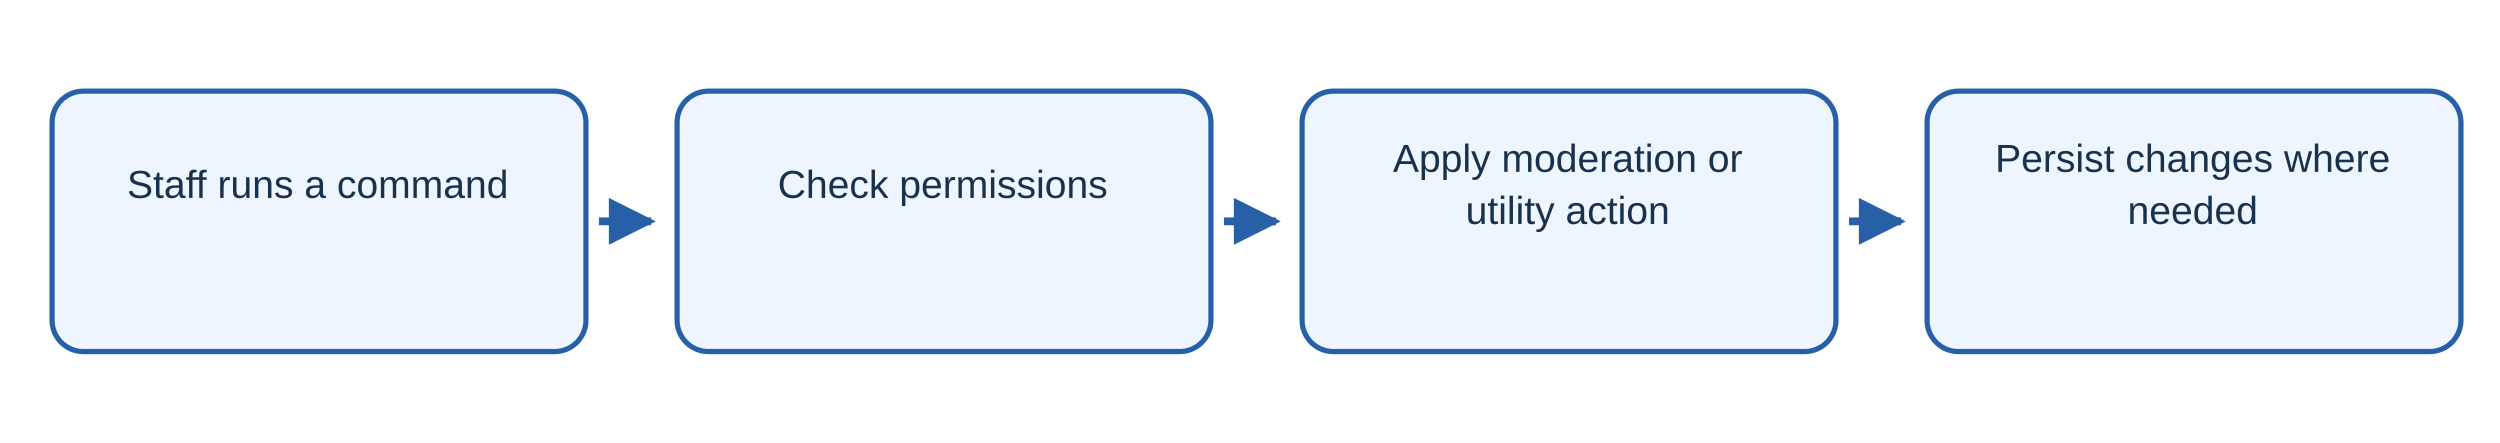
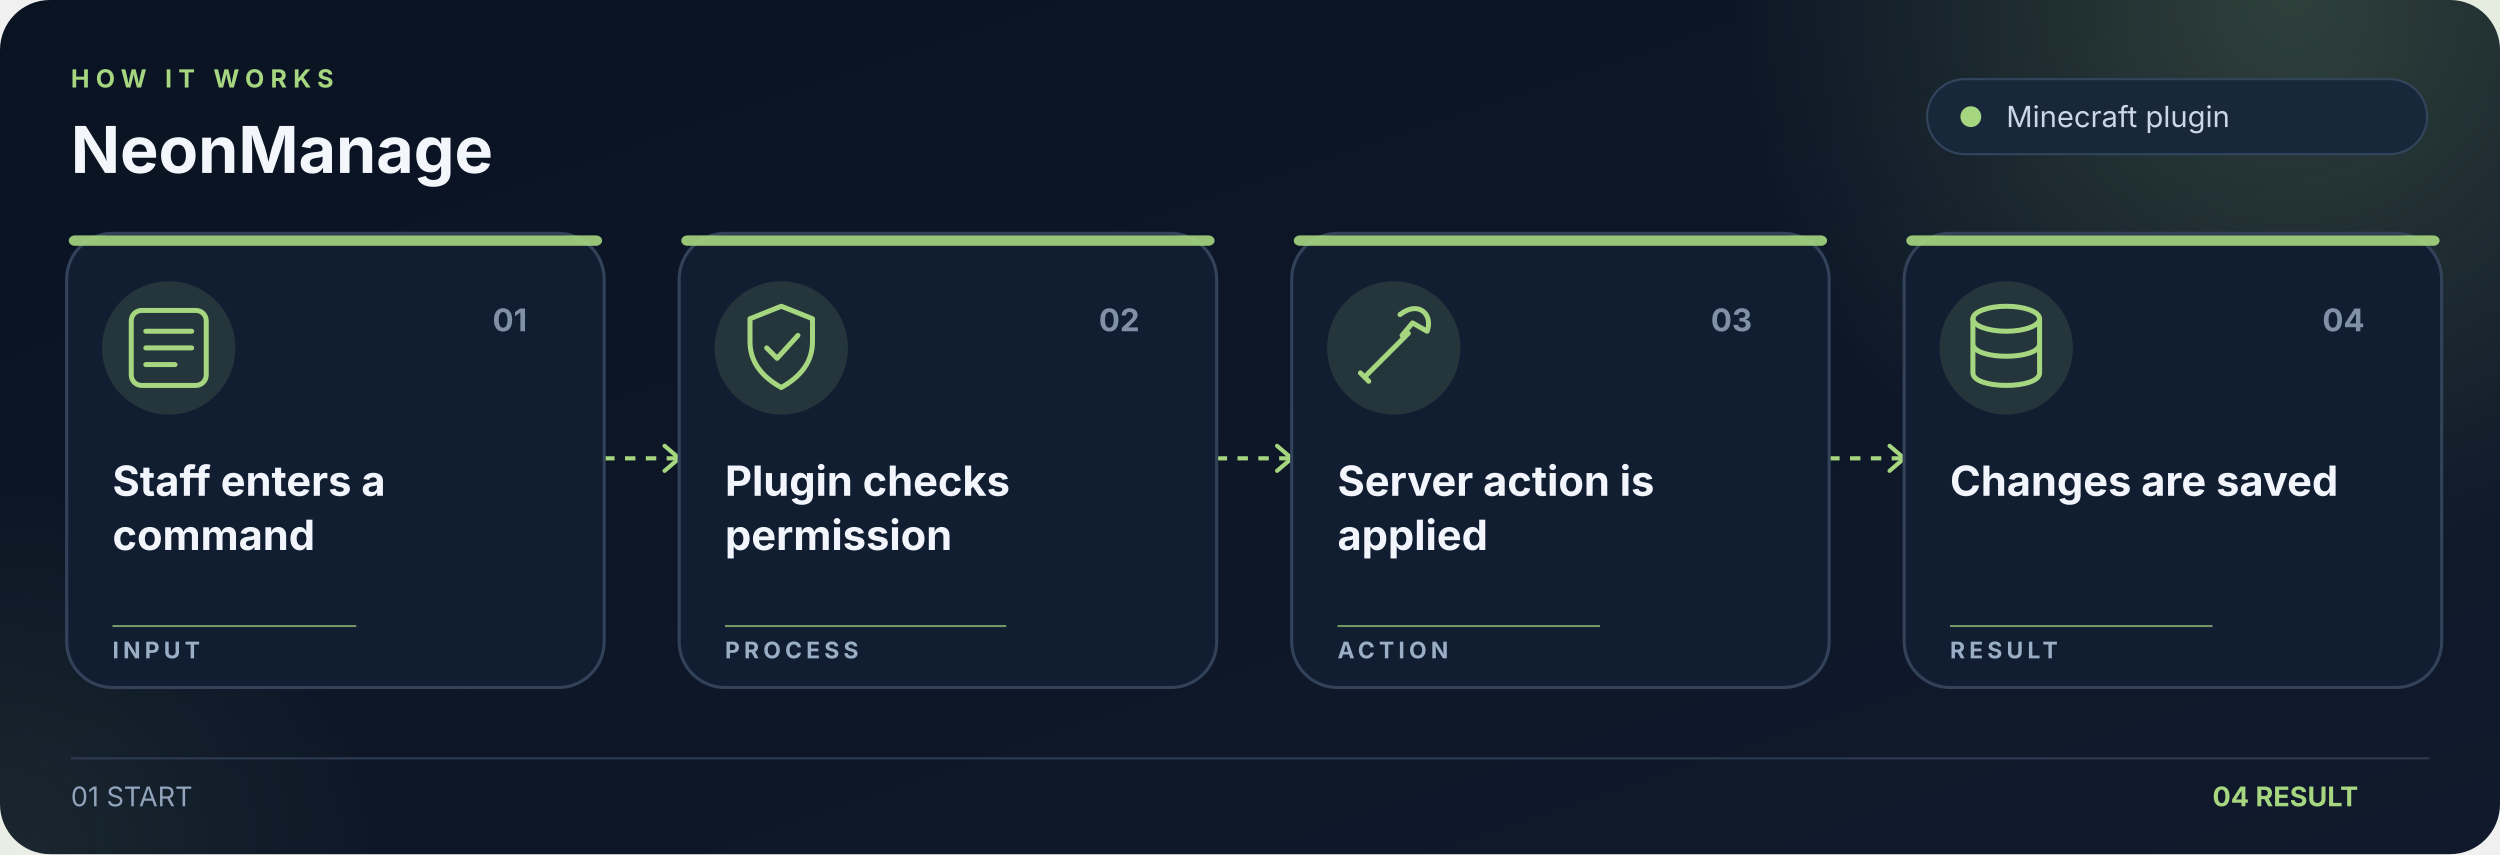
- <svg xmlns="http://www.w3.org/2000/svg" width="960" height="170" viewBox="0 0 960 170" role="img" aria-label="Workflow: Staff runs a command, Check permissions, Apply moderation or utility action, Persist changes where needed">
+ <svg xmlns="http://www.w3.org/2000/svg" width="1200" height="410" viewBox="0 0 1200 410" role="img" aria-label="Workflow for NeonManage: Staff enters a command, Plugin checks permission, Server action is applied, Changes are saved">
  <defs>
-     <marker id="arrow" viewBox="0 0 10 10" refX="9" refY="5" markerWidth="6" markerHeight="6" orient="auto">
-       <path d="M 0 0 L 10 5 L 0 10 z" fill="#2860a8" />
-     </marker>
+     <linearGradient id="bg" x2="1" y2="1">
+       <stop stop-color="#091322" />
+       <stop offset="1" stop-color="#111a2c" />
+     </linearGradient>
+     <radialGradient id="glow">
+       <stop stop-color="#a6d780" stop-opacity=".22" />
+       <stop offset="1" stop-color="#a6d780" stop-opacity="0" />
+     </radialGradient>
  </defs>
-   <rect width="960" height="170" fill="white" />
-   <rect x="20" y="35" width="205" height="100" rx="12" fill="#eef5ff" stroke="#2860a8" stroke-width="2" />
-   <text x="122" y="76" text-anchor="middle" fill="#18324d" font-family="Arial,sans-serif" font-size="15">Staff runs a command</text>
-   <path d="M 230 85 h 20" stroke="#2860a8" stroke-width="3" marker-end="url(#arrow)" />
-   <rect x="260" y="35" width="205" height="100" rx="12" fill="#eef5ff" stroke="#2860a8" stroke-width="2" />
-   <text x="362" y="76" text-anchor="middle" fill="#18324d" font-family="Arial,sans-serif" font-size="15">Check permissions</text>
-   <path d="M 470 85 h 20" stroke="#2860a8" stroke-width="3" marker-end="url(#arrow)" />
-   <rect x="500" y="35" width="205" height="100" rx="12" fill="#eef5ff" stroke="#2860a8" stroke-width="2" />
-   <text x="602" y="66" text-anchor="middle" fill="#18324d" font-family="Arial,sans-serif" font-size="15">Apply moderation or</text>
-   <text x="602" y="86" text-anchor="middle" fill="#18324d" font-family="Arial,sans-serif" font-size="15">utility action</text>
-   <path d="M 710 85 h 20" stroke="#2860a8" stroke-width="3" marker-end="url(#arrow)" />
-   <rect x="740" y="35" width="205" height="100" rx="12" fill="#eef5ff" stroke="#2860a8" stroke-width="2" />
-   <text x="842" y="66" text-anchor="middle" fill="#18324d" font-family="Arial,sans-serif" font-size="15">Persist changes where</text>
-   <text x="842" y="86" text-anchor="middle" fill="#18324d" font-family="Arial,sans-serif" font-size="15">needed</text>
+   <style>
+ text { font-family: Inter, Arial, sans-serif; }
+ .flow { animation: move 1.2s linear infinite; }
+ .beacon { animation: pulse 2.2s ease-in-out infinite; }
+ @keyframes move { to { stroke-dashoffset: -20; } }
+ @keyframes pulse { 50% { opacity: .25; } }
+ @media (prefers-reduced-motion: reduce) { .flow,.beacon { animation: none; } }
+ </style>
+   <rect width="1200" height="410" rx="24" fill="url(#bg)" />
+   <circle cx="1100" cy="0" r="270" fill="url(#glow)" />
+   <circle cx="0" cy="410" r="180" fill="url(#glow)" opacity=".4" />
+   <text x="34" y="42" fill="#a6d780" font-size="12" font-weight="700" letter-spacing="3">HOW IT WORKS</text>
+   <text x="34" y="83" fill="#f3f6fb" font-size="31" font-weight="700">NeonManage</text>
+   <rect x="925" y="38" width="240" height="36" rx="18" fill="#19273b" stroke="#33455d" />
+   <circle class="beacon" cx="946" cy="56" r="5" fill="#a6d780" />
+   <text x="963" y="61" fill="#c9d7e7" font-size="14">Minecraft plugin</text>
+   <path d="M290 220 H326" stroke="#a6d780" stroke-width="2" stroke-dasharray="5 5" class="flow" />
+   <path d="m319 214 7 6-7 6" fill="none" stroke="#a6d780" stroke-width="2" stroke-linecap="round" stroke-linejoin="round" />
+   <path d="M584 220 H620" stroke="#a6d780" stroke-width="2" stroke-dasharray="5 5" class="flow" />
+   <path d="m613 214 7 6-7 6" fill="none" stroke="#a6d780" stroke-width="2" stroke-linecap="round" stroke-linejoin="round" />
+   <path d="M878 220 H914" stroke="#a6d780" stroke-width="2" stroke-dasharray="5 5" class="flow" />
+   <path d="m907 214 7 6-7 6" fill="none" stroke="#a6d780" stroke-width="2" stroke-linecap="round" stroke-linejoin="round" />
+   <g class="card c0" aria-label="Step 1: Staff enters a command">
+     <rect x="32" y="112" width="258" height="218" rx="22" fill="#111d31" stroke="#324259" stroke-width="1.5" />
+     <rect x="33" y="113" width="256" height="5" rx="3" fill="#a6d780" opacity=".9" />
+     <circle cx="81" cy="167" r="32" fill="#a6d780" opacity=".13" />
+     <g transform="translate(57 143)" fill="none" stroke="#a6d780" stroke-width="2.4" stroke-linecap="round" stroke-linejoin="round">
+       <rect x="6" y="6" width="36" height="36" rx="5" />
+       <path d="M13 16h22M13 24h22M13 32h14" />
+     </g>
+     <text x="253" y="159" text-anchor="end" fill="#8090a7" font-size="15" font-weight="700">01</text>
+     <text x="54" y="238" fill="#f2f6fc" font-size="20" font-weight="650">
+       <tspan x="54" dy="0">Staff enters a</tspan>
+       <tspan x="54" dy="26">command</tspan>
+     </text>
+     <rect x="54" y="300" width="117" height="1" fill="#a6d780" opacity=".65" />
+     <text x="54" y="316" fill="#9aaec5" font-size="11" font-weight="700" letter-spacing="2">INPUT</text>
+   </g>
+   <g class="card c1" aria-label="Step 2: Plugin checks permission">
+     <rect x="326" y="112" width="258" height="218" rx="22" fill="#111d31" stroke="#324259" stroke-width="1.5" />
+     <rect x="327" y="113" width="256" height="5" rx="3" fill="#a6d780" opacity=".9" />
+     <circle cx="375" cy="167" r="32" fill="#a6d780" opacity=".13" />
+     <g transform="translate(351 143)" fill="none" stroke="#a6d780" stroke-width="2.4" stroke-linecap="round" stroke-linejoin="round">
+       <path d="M24 4 39 10v11c0 10-6 17-15 22C15 38 9 31 9 21V10z" />
+       <path d="m17 24 5 5 10-11" />
+     </g>
+     <text x="547" y="159" text-anchor="end" fill="#8090a7" font-size="15" font-weight="700">02</text>
+     <text x="348" y="238" fill="#f2f6fc" font-size="20" font-weight="650">
+       <tspan x="348" dy="0">Plugin checks</tspan>
+       <tspan x="348" dy="26">permission</tspan>
+     </text>
+     <rect x="348" y="300" width="135" height="1" fill="#a6d780" opacity=".65" />
+     <text x="348" y="316" fill="#9aaec5" font-size="11" font-weight="700" letter-spacing="2">PROCESS</text>
+   </g>
+   <g class="card c2" aria-label="Step 3: Server action is applied">
+     <rect x="620" y="112" width="258" height="218" rx="22" fill="#111d31" stroke="#324259" stroke-width="1.5" />
+     <rect x="621" y="113" width="256" height="5" rx="3" fill="#a6d780" opacity=".9" />
+     <circle cx="669" cy="167" r="32" fill="#a6d780" opacity=".13" />
+     <g transform="translate(645 143)" fill="none" stroke="#a6d780" stroke-width="2.4" stroke-linecap="round" stroke-linejoin="round">
+       <path d="M10 38 31 17M27 8c9-7 16 0 13 8l-7-4-5 6M8 36l4 4" />
+     </g>
+     <text x="841" y="159" text-anchor="end" fill="#8090a7" font-size="15" font-weight="700">03</text>
+     <text x="642" y="238" fill="#f2f6fc" font-size="20" font-weight="650">
+       <tspan x="642" dy="0">Server action is</tspan>
+       <tspan x="642" dy="26">applied</tspan>
+     </text>
+     <rect x="642" y="300" width="126" height="1" fill="#a6d780" opacity=".65" />
+     <text x="642" y="316" fill="#9aaec5" font-size="11" font-weight="700" letter-spacing="2">ACTION</text>
+   </g>
+   <g class="card c3" aria-label="Step 4: Changes are saved">
+     <rect x="914" y="112" width="258" height="218" rx="22" fill="#111d31" stroke="#324259" stroke-width="1.5" />
+     <rect x="915" y="113" width="256" height="5" rx="3" fill="#a6d780" opacity=".9" />
+     <circle cx="963" cy="167" r="32" fill="#a6d780" opacity=".13" />
+     <g transform="translate(939 143)" fill="none" stroke="#a6d780" stroke-width="2.4" stroke-linecap="round" stroke-linejoin="round">
+       <ellipse cx="24" cy="10" rx="16" ry="6" />
+       <path d="M8 10v26c0 8 32 8 32 0V10M8 22c0 8 32 8 32 0" />
+     </g>
+     <text x="1135" y="159" text-anchor="end" fill="#8090a7" font-size="15" font-weight="700">04</text>
+     <text x="936" y="238" fill="#f2f6fc" font-size="20" font-weight="650">
+       <tspan x="936" dy="0">Changes are saved</tspan>
+     </text>
+     <rect x="936" y="300" width="126" height="1" fill="#a6d780" opacity=".65" />
+     <text x="936" y="316" fill="#9aaec5" font-size="11" font-weight="700" letter-spacing="2">RESULT</text>
+   </g>
+   <path d="M34 364 H1166" stroke="#2c3b51" stroke-width="1" />
+   <text x="34" y="387" fill="#91a4bb" font-size="13">01  START</text>
+   <text x="1062" y="387" fill="#a6d780" font-size="13" font-weight="700">04  RESULT</text>
</svg>
